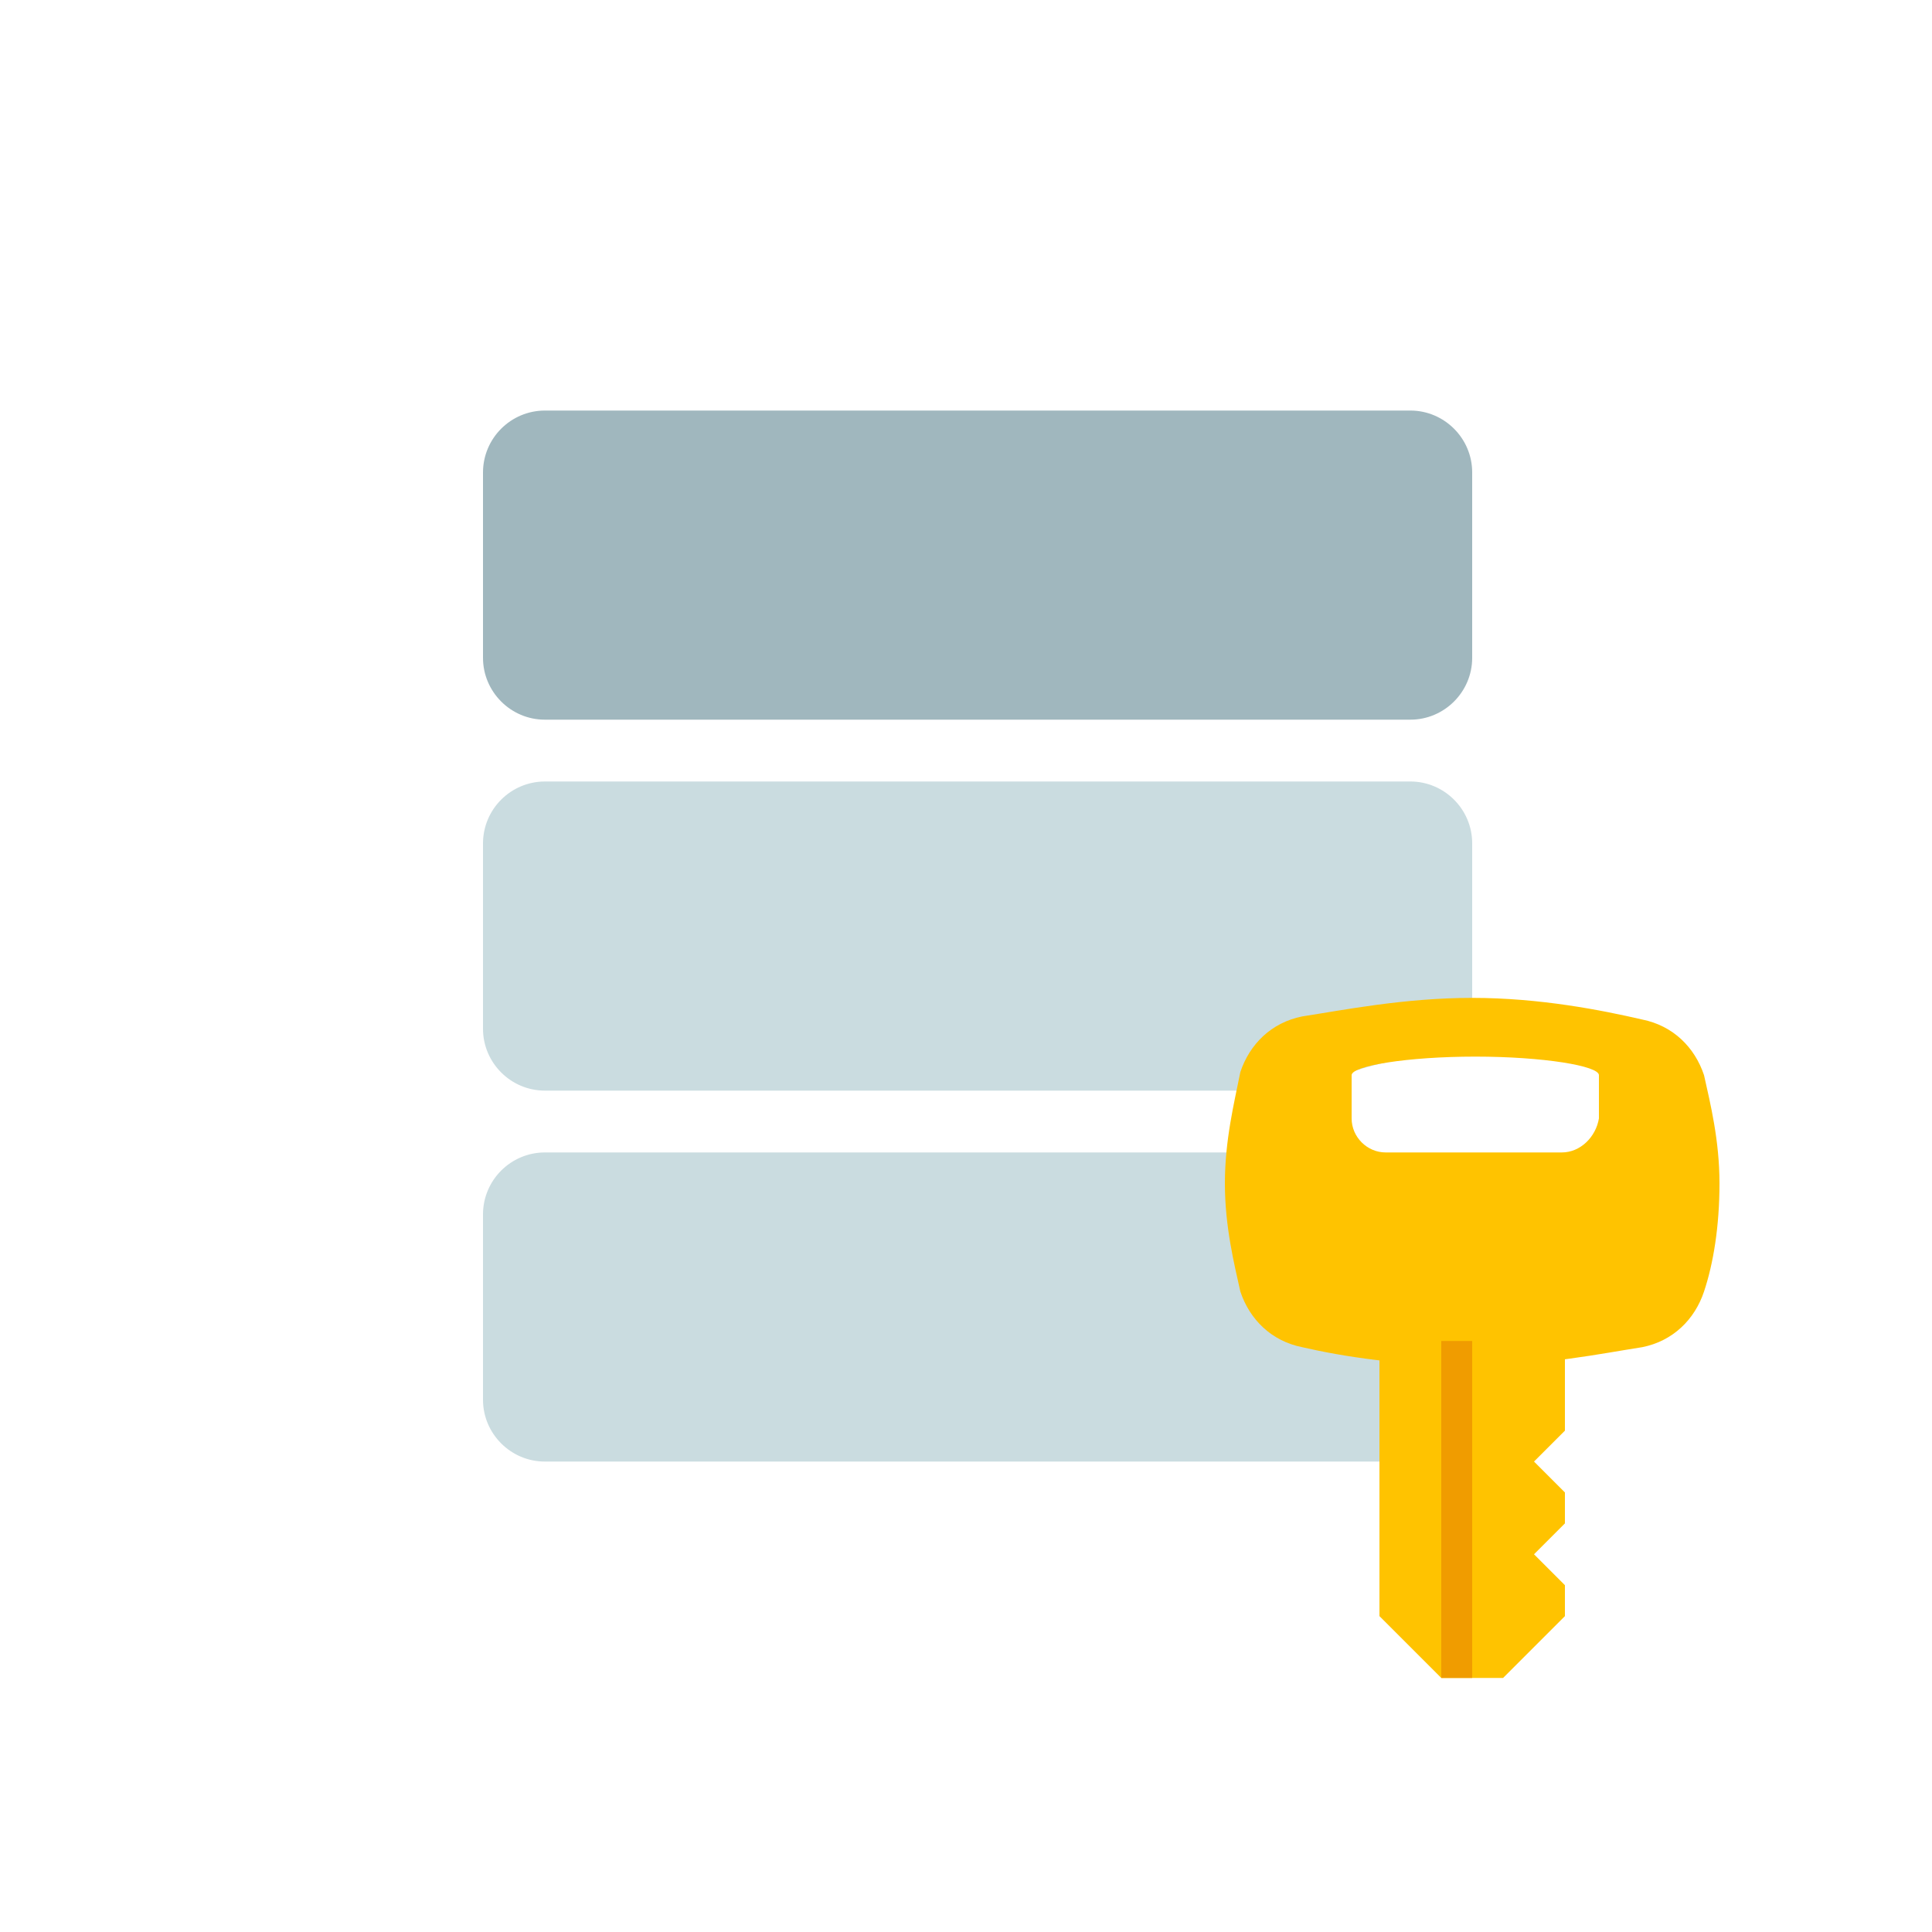
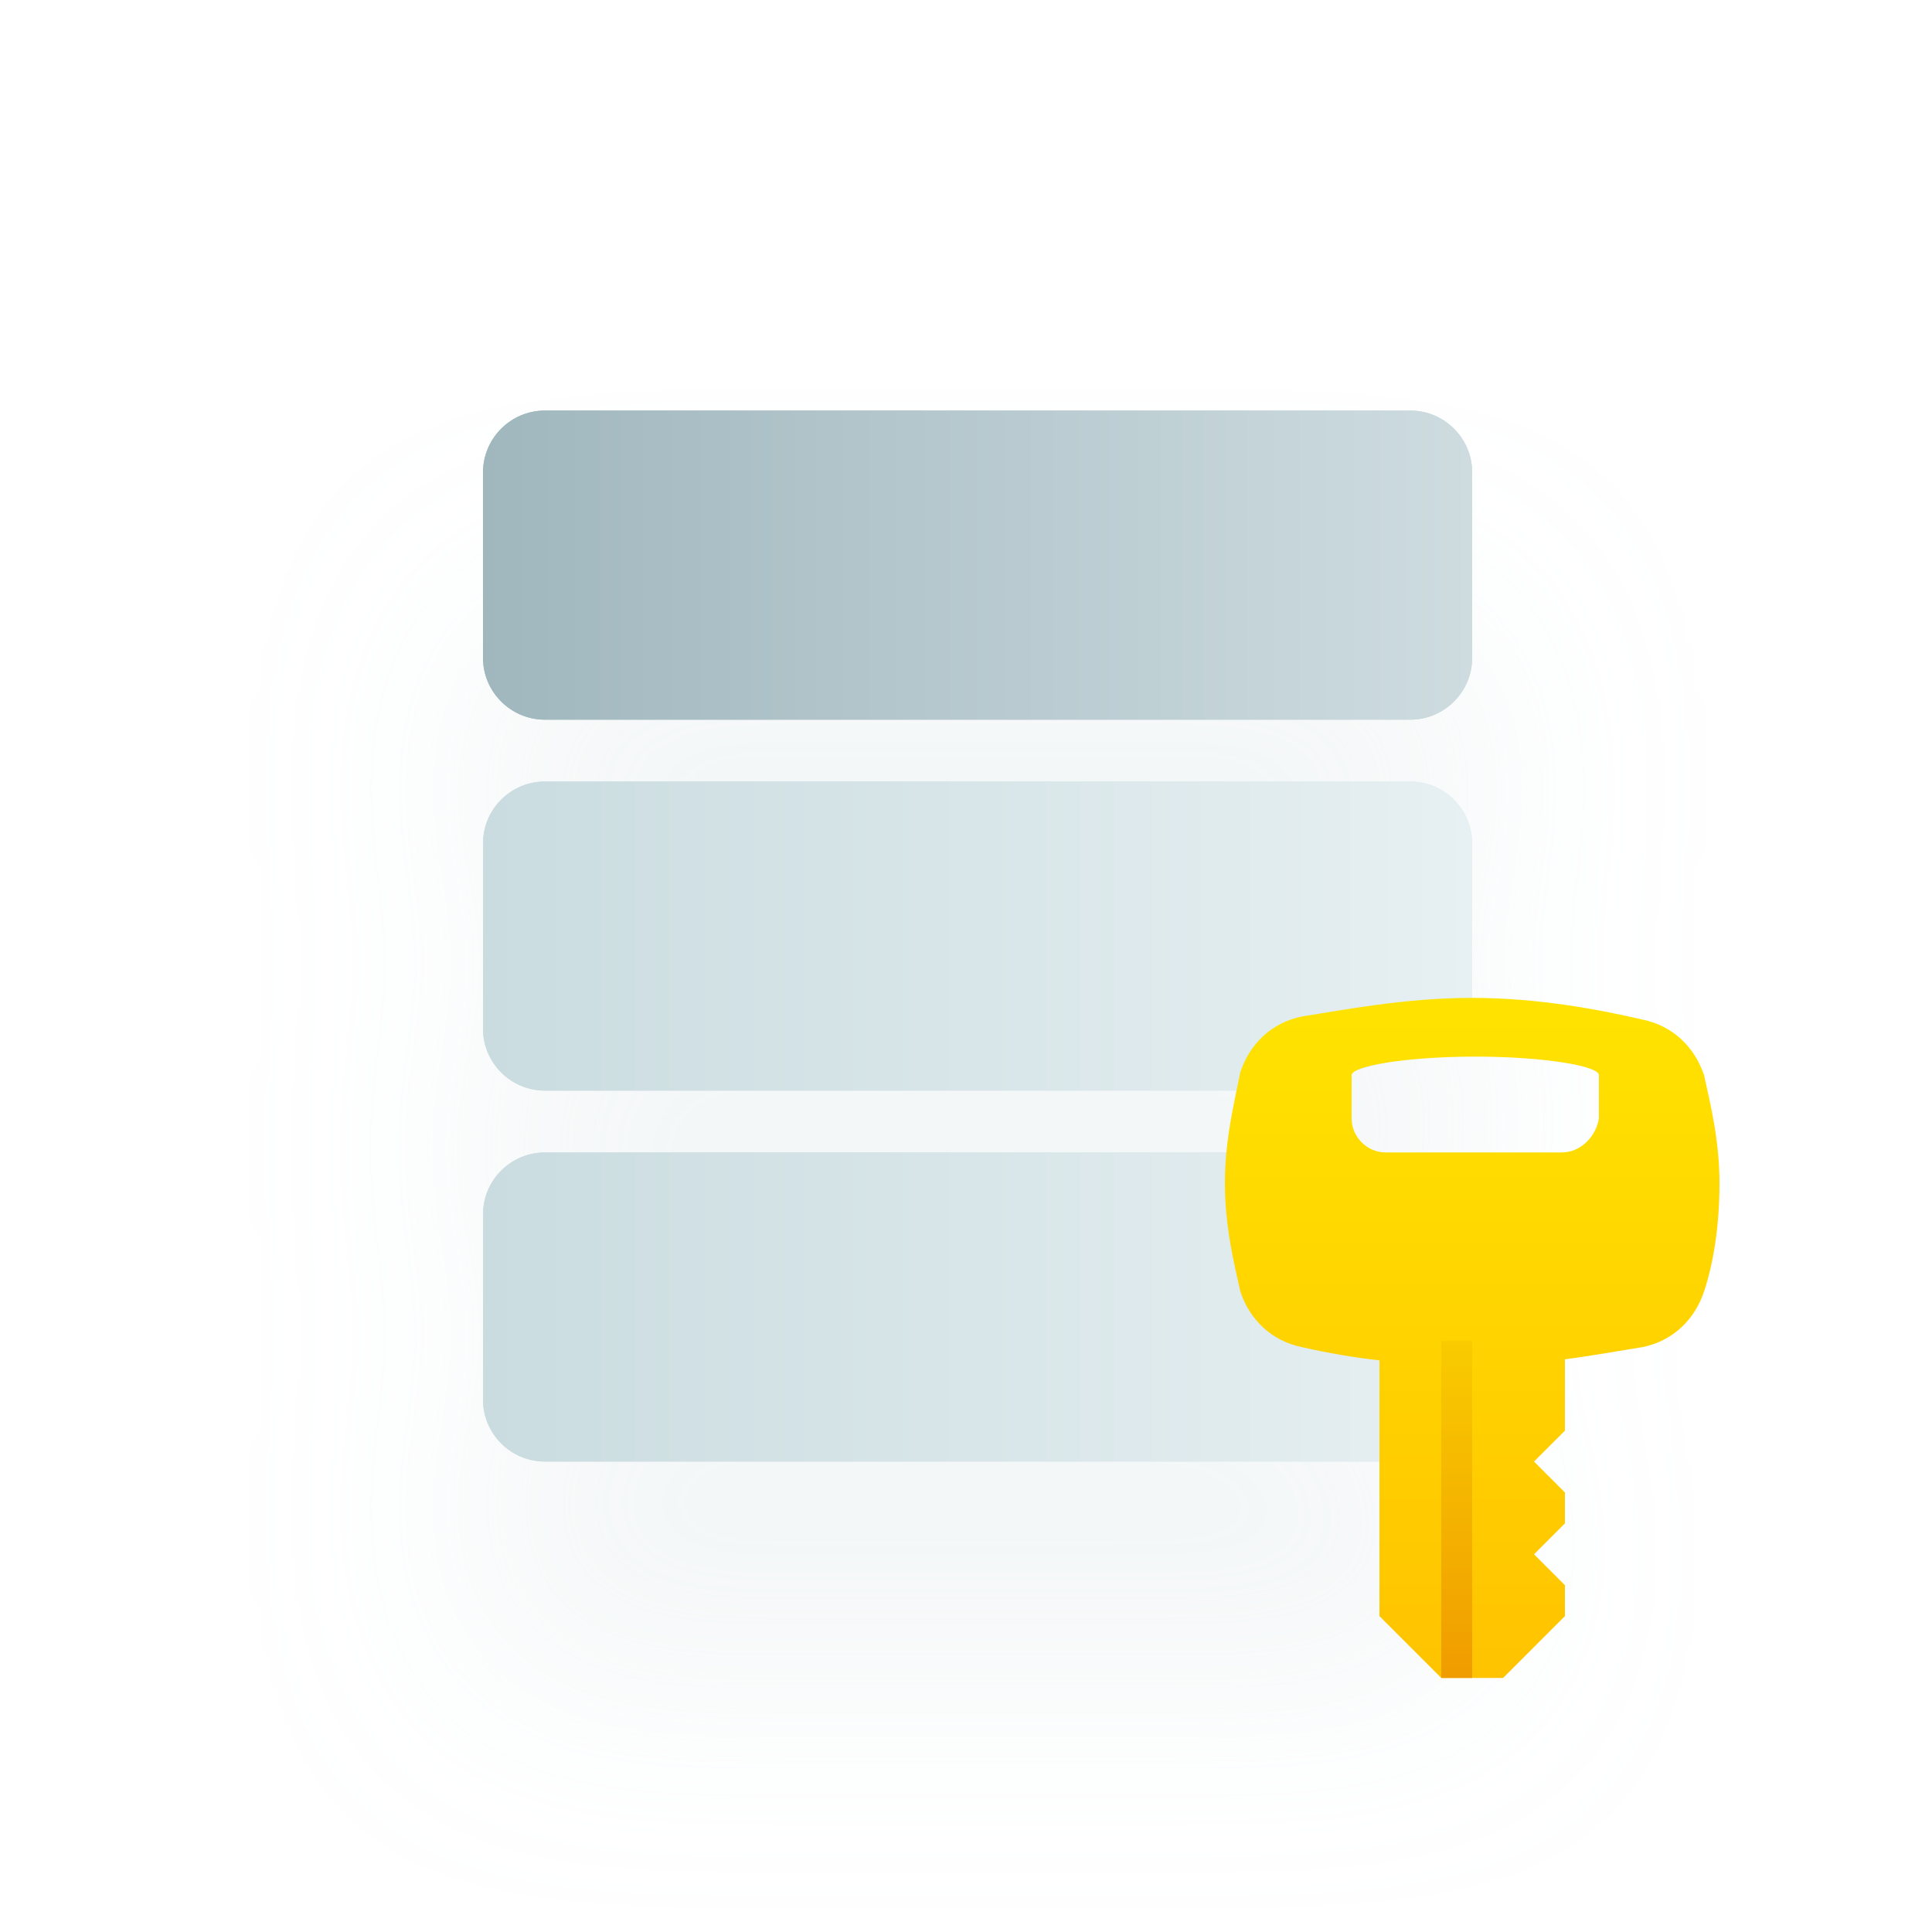
<svg xmlns="http://www.w3.org/2000/svg" width="100" height="100" viewBox="0 0 100 100">
+   <defs>
+     <filter id="a" width="184.6%" height="180%" x="-42.3%" y="-20%" filterUnits="objectBoundingBox">
+       <feOffset dy="11" in="SourceAlpha" result="shadowOffsetOuter1" />
+       <feGaussianBlur in="shadowOffsetOuter1" result="shadowBlurOuter1" stdDeviation="5.5" />
+       <feColorMatrix in="shadowBlurOuter1" result="shadowMatrixOuter1" values="0 0 0 0 0.627 0 0 0 0 0.718 0 0 0 0 0.745 0 0 0 0.25 0" />
+       <feMerge>
+         <feMergeNode in="shadowMatrixOuter1" />
+         <feMergeNode in="SourceGraphic" />
+       </feMerge>
+     </filter>
+     <linearGradient id="b" x1="100%" x2="0%" y1="50%" y2="50%">
+       <stop offset="0%" stop-color="#CEDCE0" />
+       <stop offset="100%" stop-color="#A0B7BE" />
+     </linearGradient>
+     <linearGradient id="c" x1="100%" x2="0%" y1="50%" y2="50%">
+       <stop offset="0%" stop-color="#E7F0F2" />
+       <stop offset="100%" stop-color="#CADCE0" />
+     </linearGradient>
+     <linearGradient id="d" x1="50%" x2="50%" y1="0%" y2="100%">
+       <stop offset="0%" stop-color="#FFE300" />
+       <stop offset="100%" stop-color="#FFC300" />
+     </linearGradient>
+     <linearGradient id="e" x1="50%" x2="50%" y1="0%" y2="100%">
+       <stop offset="0%" stop-color="#F9CB00" />
+       <stop offset="100%" stop-color="#F09C00" />
+     </linearGradient>
+   </defs>
  <g fill="none" fill-rule="nonzero">
-     <path fill="#A0B7BE" d="M73 21.25H28.2a3.21 3.21 0 0 0-3.2 3.2v9.6c0 1.76 1.44 3.2 3.2 3.2H73c1.76 0 3.2-1.44 3.2-3.2v-9.6c0-1.76-1.44-3.2-3.2-3.2z" />
-     <path fill="#CADCE0" d="M73 40.45H28.2a3.21 3.21 0 0 0-3.2 3.2v9.6c0 1.76 1.44 3.2 3.2 3.2h40.16c2.08-2.08 7.84-1.44 7.84-3.2v-9.6c0-1.76-1.44-3.2-3.2-3.2zM67.24 59.65H28.2a3.21 3.21 0 0 0-3.2 3.2v9.6c0 1.76 1.44 3.2 3.2 3.2H73c1.76 0 3.2-1.44 3.2-3.2v-3.84c0-4.96-4-8.96-8.96-8.96z" />
-     <g fill="#FFC300">
-       <path d="M81 83.65l-3.2 3.2h-3.2l-3.2-3.2V66.69H81v7.36l-1.6 1.6 1.6 1.6v1.6l-1.6 1.6 1.6 1.6z" />
-       <path d="M88.2 55.65c-.48-1.44-1.6-2.56-3.2-2.88-2.08-.48-5.28-1.12-8.8-1.12-3.52 0-6.72.64-8.8.96-1.6.32-2.72 1.44-3.2 2.88-.32 1.6-.8 3.52-.8 5.76 0 2.24.48 4.16.8 5.6.48 1.44 1.6 2.56 3.2 2.88 2.08.48 5.12.96 8.8.96 3.68 0 6.72-.64 8.8-.96 1.6-.32 2.72-1.44 3.2-2.88s.8-3.36.8-5.6c0-2.24-.48-4.16-.8-5.6zm-7.36 4h-9.12c-.96 0-1.76-.8-1.76-1.76v-2.24c0-.48 2.88-.96 6.4-.96 3.52 0 6.4.48 6.4.96v2.24c-.16.96-.96 1.76-1.92 1.76z" />
+     <g filter="url(#a)" transform="translate(25 21.25)">
+       <path fill="url(#b)" d="M48 0H3.2A3.21 3.21 0 0 0 0 3.2v9.6C0 14.56 1.44 16 3.2 16H48c1.76 0 3.2-1.44 3.2-3.2V3.2C51.2 1.44 49.76 0 48 0z" />
+       <path fill="url(#c)" d="M48 19.2H3.2A3.21 3.21 0 0 0 0 22.4V32c0 1.76 1.44 3.2 3.2 3.2h40.16c2.08-2.08 7.84-1.44 7.84-3.2v-9.6c0-1.76-1.44-3.2-3.2-3.2zM42.24 38.4H3.2A3.21 3.21 0 0 0 0 41.6v9.6c0 1.76 1.44 3.2 3.2 3.2H48c1.76 0 3.2-1.44 3.2-3.2v-3.84c0-4.96-4-8.96-8.96-8.96z" />
    </g>
-     <path fill="#F09C00" d="M74.6 69.41h1.6v17.44h-1.6z" />
+     <path fill="url(#b)" d="M48 0H3.2A3.21 3.21 0 0 0 0 3.2v9.6C0 14.56 1.44 16 3.2 16H48c1.76 0 3.2-1.44 3.2-3.2V3.2C51.2 1.44 49.76 0 48 0z" transform="translate(25 21.25)" />
+     <path fill="url(#c)" d="M48 19.2H3.2A3.21 3.21 0 0 0 0 22.4V32c0 1.76 1.44 3.2 3.2 3.2h40.16c2.08-2.08 7.84-1.44 7.84-3.2v-9.6c0-1.76-1.44-3.2-3.2-3.2zM42.24 38.4H3.2A3.21 3.21 0 0 0 0 41.6v9.6c0 1.76 1.44 3.2 3.2 3.2H48c1.76 0 3.2-1.44 3.2-3.2v-3.84c0-4.96-4-8.96-8.96-8.96z" transform="translate(25 21.25)" />
+     <g fill="url(#d)" transform="translate(63.4 51.65)">
+       <path d="M8 18.764a36.837 36.837 0 0 1-4-.684c-1.6-.32-2.72-1.44-3.2-2.88-.32-1.44-.8-3.36-.8-5.6 0-2.24.48-4.16.8-5.76C1.28 2.4 2.4 1.28 4 .96 6.08.64 9.28 0 12.8 0c3.52 0 6.72.64 8.8 1.12 1.6.32 2.72 1.44 3.2 2.88.32 1.44.8 3.36.8 5.6 0 2.24-.32 4.16-.8 5.6-.48 1.44-1.6 2.56-3.2 2.88-1.087.167-2.435.422-4 .627V22.4L16 24l1.6 1.6v1.6L16 28.8l1.6 1.6V32l-3.2 3.2h-3.2L8 32V18.764zM17.44 8c.96 0 1.76-.8 1.92-1.76V4c0-.48-2.88-.96-6.4-.96-3.52 0-6.4.48-6.4.96v2.24c0 .96.8 1.76 1.76 1.76h9.12z" />
+     </g>
+     <path fill="url(#e)" d="M49.6 48.16h1.6V65.6h-1.6z" transform="translate(25 21.25)" />
  </g>
</svg>
